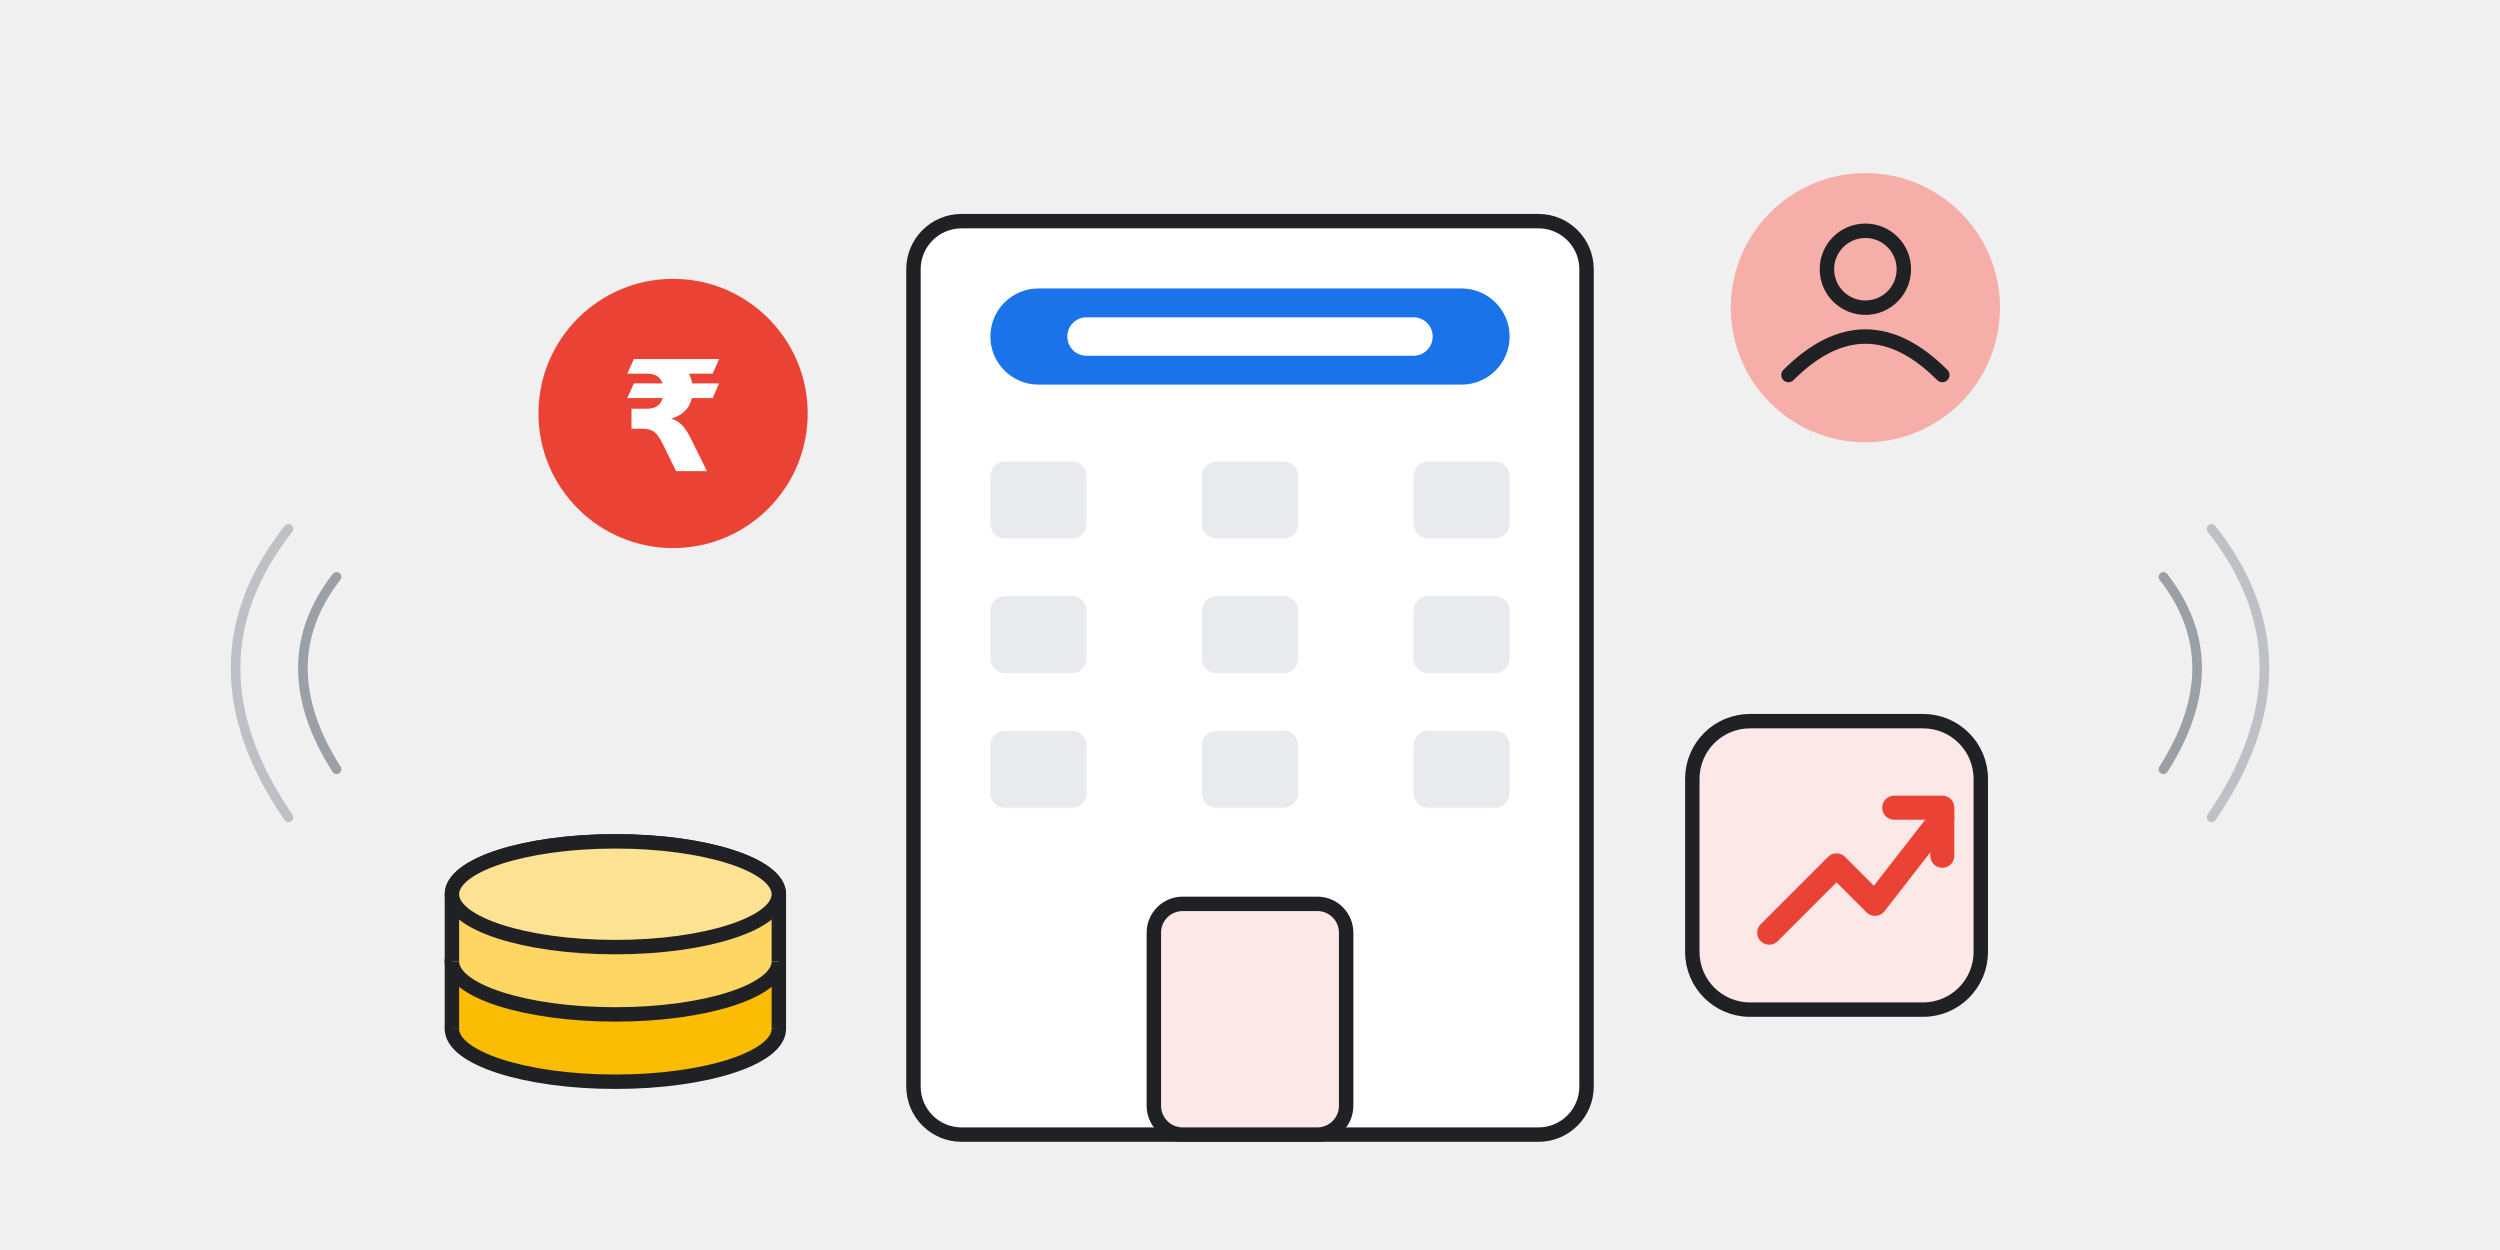
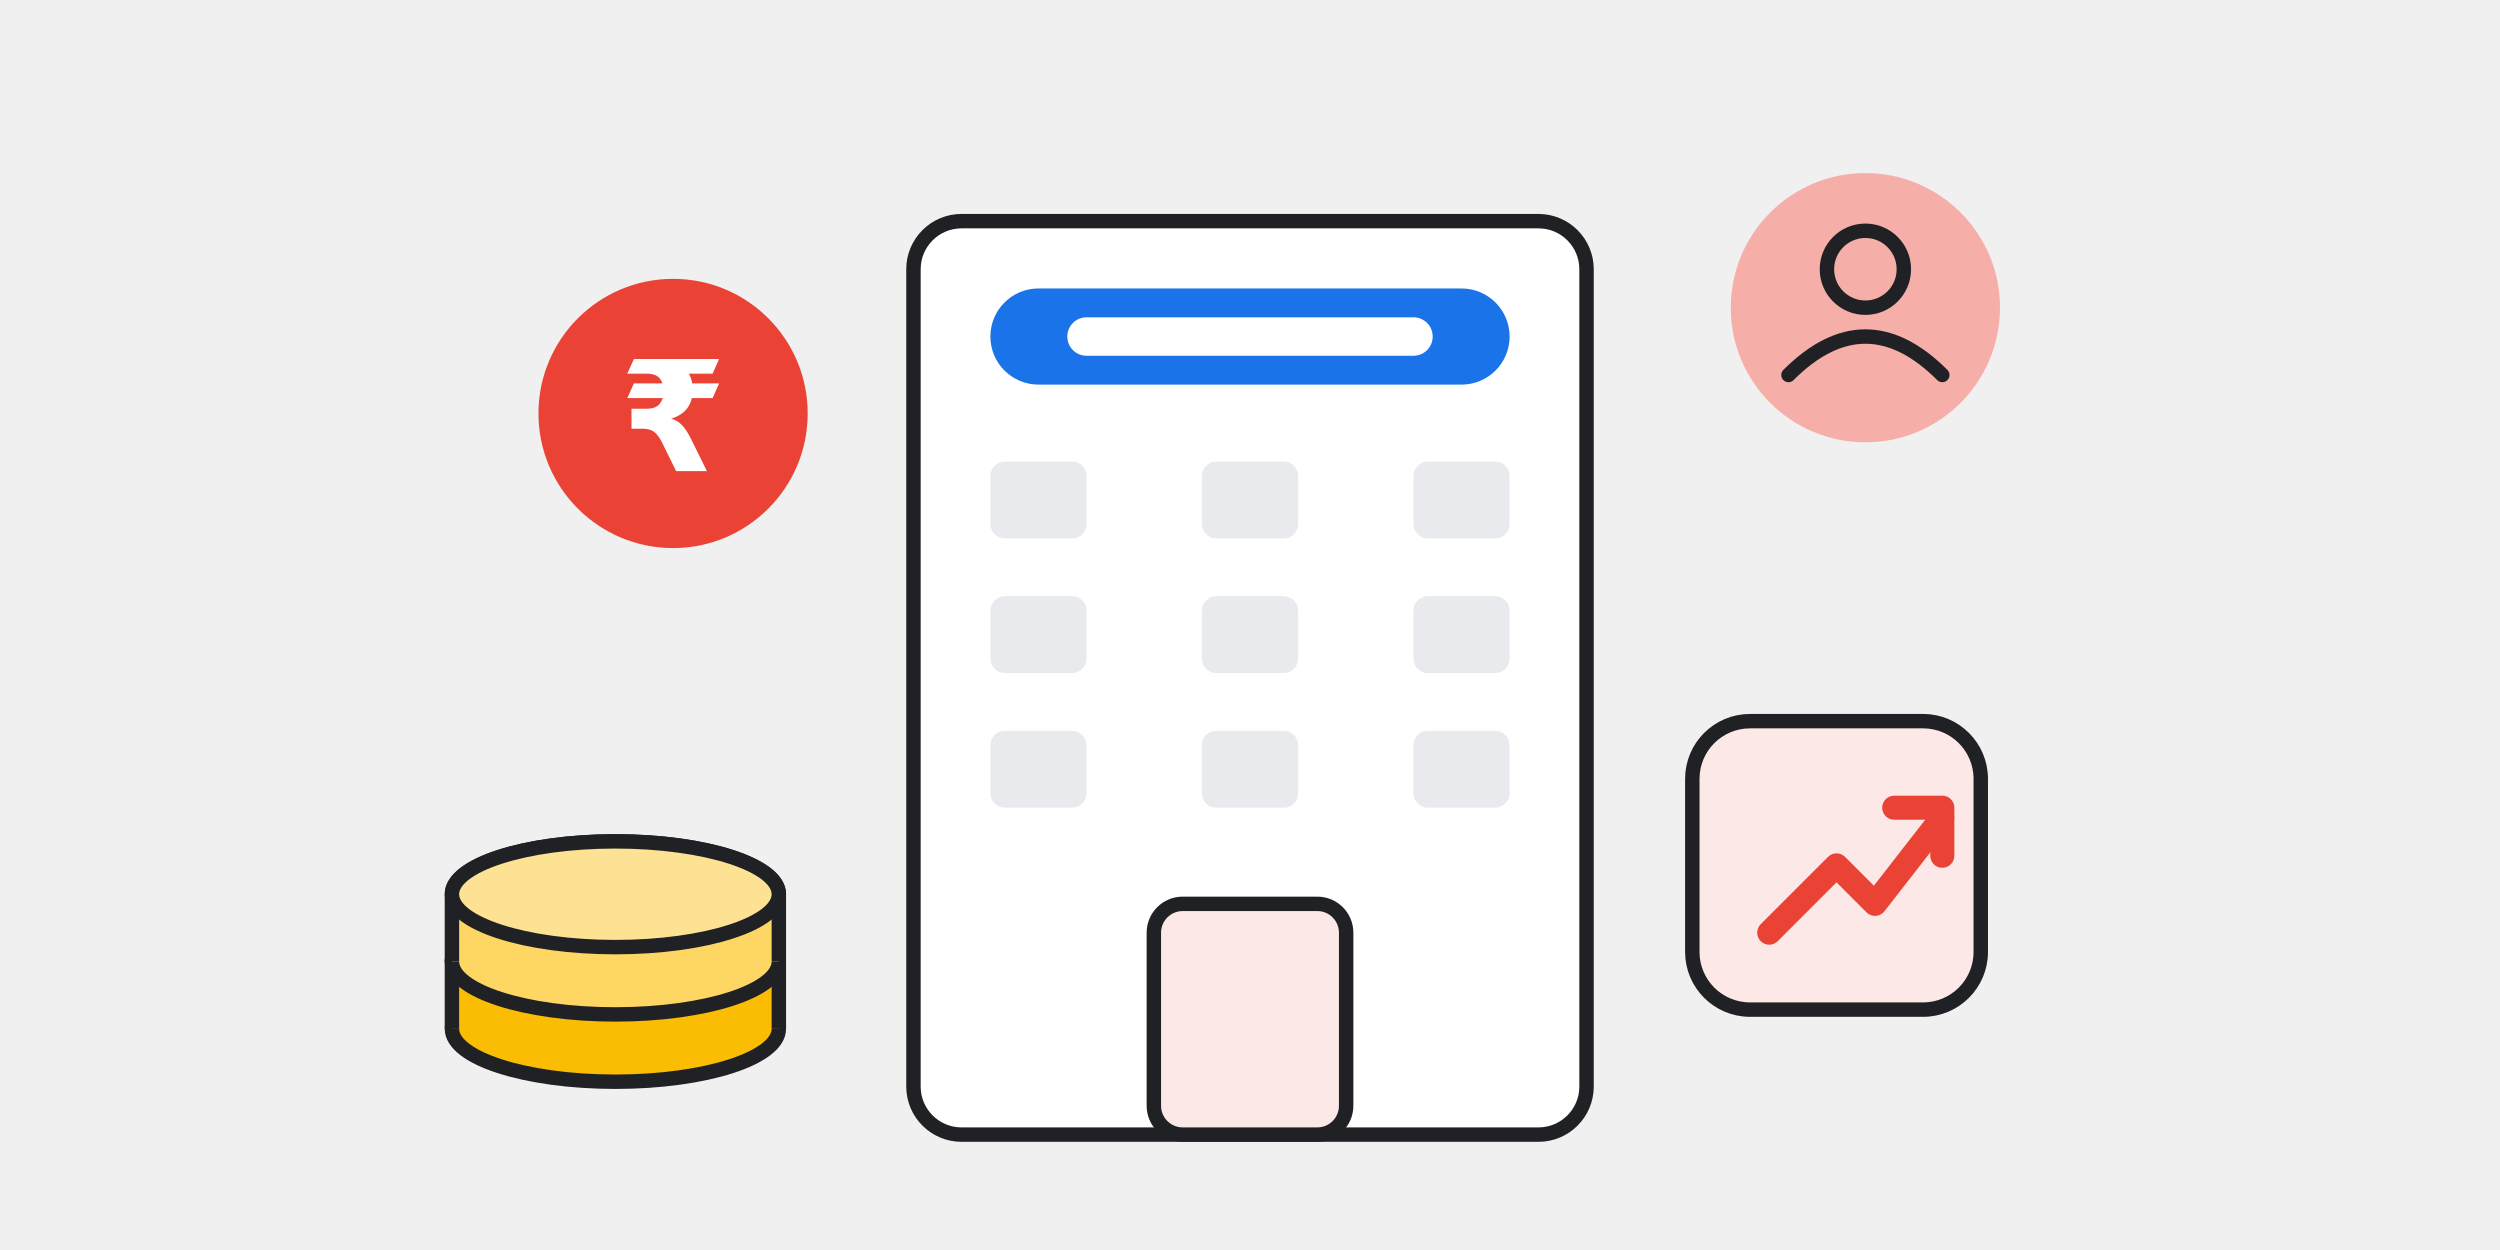
<svg xmlns="http://www.w3.org/2000/svg" viewBox="0 0 520 260" width="520" height="260">
-   <path d="M70 120 q-14 18 0 40" fill="none" stroke="#9aa0a6" stroke-width="2" stroke-linecap="round" />
-   <path d="M450 120 q14 18 0 40" fill="none" stroke="#9aa0a6" stroke-width="2" stroke-linecap="round" />
-   <path d="M60 110 q-22 28 0 60" fill="none" stroke="#bdc1c6" stroke-width="2" stroke-linecap="round" />
-   <path d="M460 110 q22 28 0 60" fill="none" stroke="#bdc1c6" stroke-width="2" stroke-linecap="round" />
  <rect x="190" y="46" width="140" height="190" rx="10" fill="#fff" stroke="#202124" stroke-width="3" />
  <rect x="206" y="60" width="108" height="20" rx="10" fill="#1a73e8" />
  <rect x="222" y="66" width="76" height="8" rx="4" fill="#fff" />
  <rect x="206" y="96" width="20" height="16" rx="3" fill="#e8eaed" />
  <rect x="206" y="124" width="20" height="16" rx="3" fill="#e8eaed" />
  <rect x="206" y="152" width="20" height="16" rx="3" fill="#e8eaed" />
  <rect x="250" y="96" width="20" height="16" rx="3" fill="#e8eaed" />
  <rect x="250" y="124" width="20" height="16" rx="3" fill="#e8eaed" />
  <rect x="250" y="152" width="20" height="16" rx="3" fill="#e8eaed" />
  <rect x="294" y="96" width="20" height="16" rx="3" fill="#e8eaed" />
  <rect x="294" y="124" width="20" height="16" rx="3" fill="#e8eaed" />
  <rect x="294" y="152" width="20" height="16" rx="3" fill="#e8eaed" />
  <rect x="240" y="188" width="40" height="48" rx="6" fill="#fce8e6" stroke="#202124" stroke-width="3" />
  <circle cx="140" cy="86" r="28" fill="#ea4335" />
  <text x="140" y="98" font-family="DejaVu Sans, Arial" font-weight="700" font-size="32" fill="#fff" text-anchor="middle">₹</text>
  <ellipse cx="128" cy="214" rx="34" ry="11" fill="#fbbc04" stroke="#202124" stroke-width="3" />
  <path d="M94 214 v-14 a34 11 0 0 1 68 0 v14" fill="#fbbc04" stroke="#202124" stroke-width="3" />
  <ellipse cx="128" cy="200" rx="34" ry="11" fill="#fdd663" stroke="#202124" stroke-width="3" />
  <path d="M94 200 v-14 a34 11 0 0 1 68 0 v14" fill="#fdd663" stroke="#202124" stroke-width="3" />
  <ellipse cx="128" cy="186" rx="34" ry="11" fill="#fde293" stroke="#202124" stroke-width="3" />
  <circle cx="388" cy="64" r="28" fill="#f6aea9" />
  <circle cx="388" cy="56" r="8" fill="none" stroke="#202124" stroke-width="3" />
  <path d="M372 78 q16 -16 32 0" fill="none" stroke="#202124" stroke-width="3" stroke-linecap="round" />
  <rect x="352" y="150" width="60" height="60" rx="12" fill="#fce8e6" stroke="#202124" stroke-width="3" />
  <path d="M368 194 l14 -14 l8 8 l14 -18" fill="none" stroke="#ea4335" stroke-width="5" stroke-linecap="round" stroke-linejoin="round" />
  <path d="M394 168 h10 v10" fill="none" stroke="#ea4335" stroke-width="5" stroke-linecap="round" stroke-linejoin="round" />
</svg>
